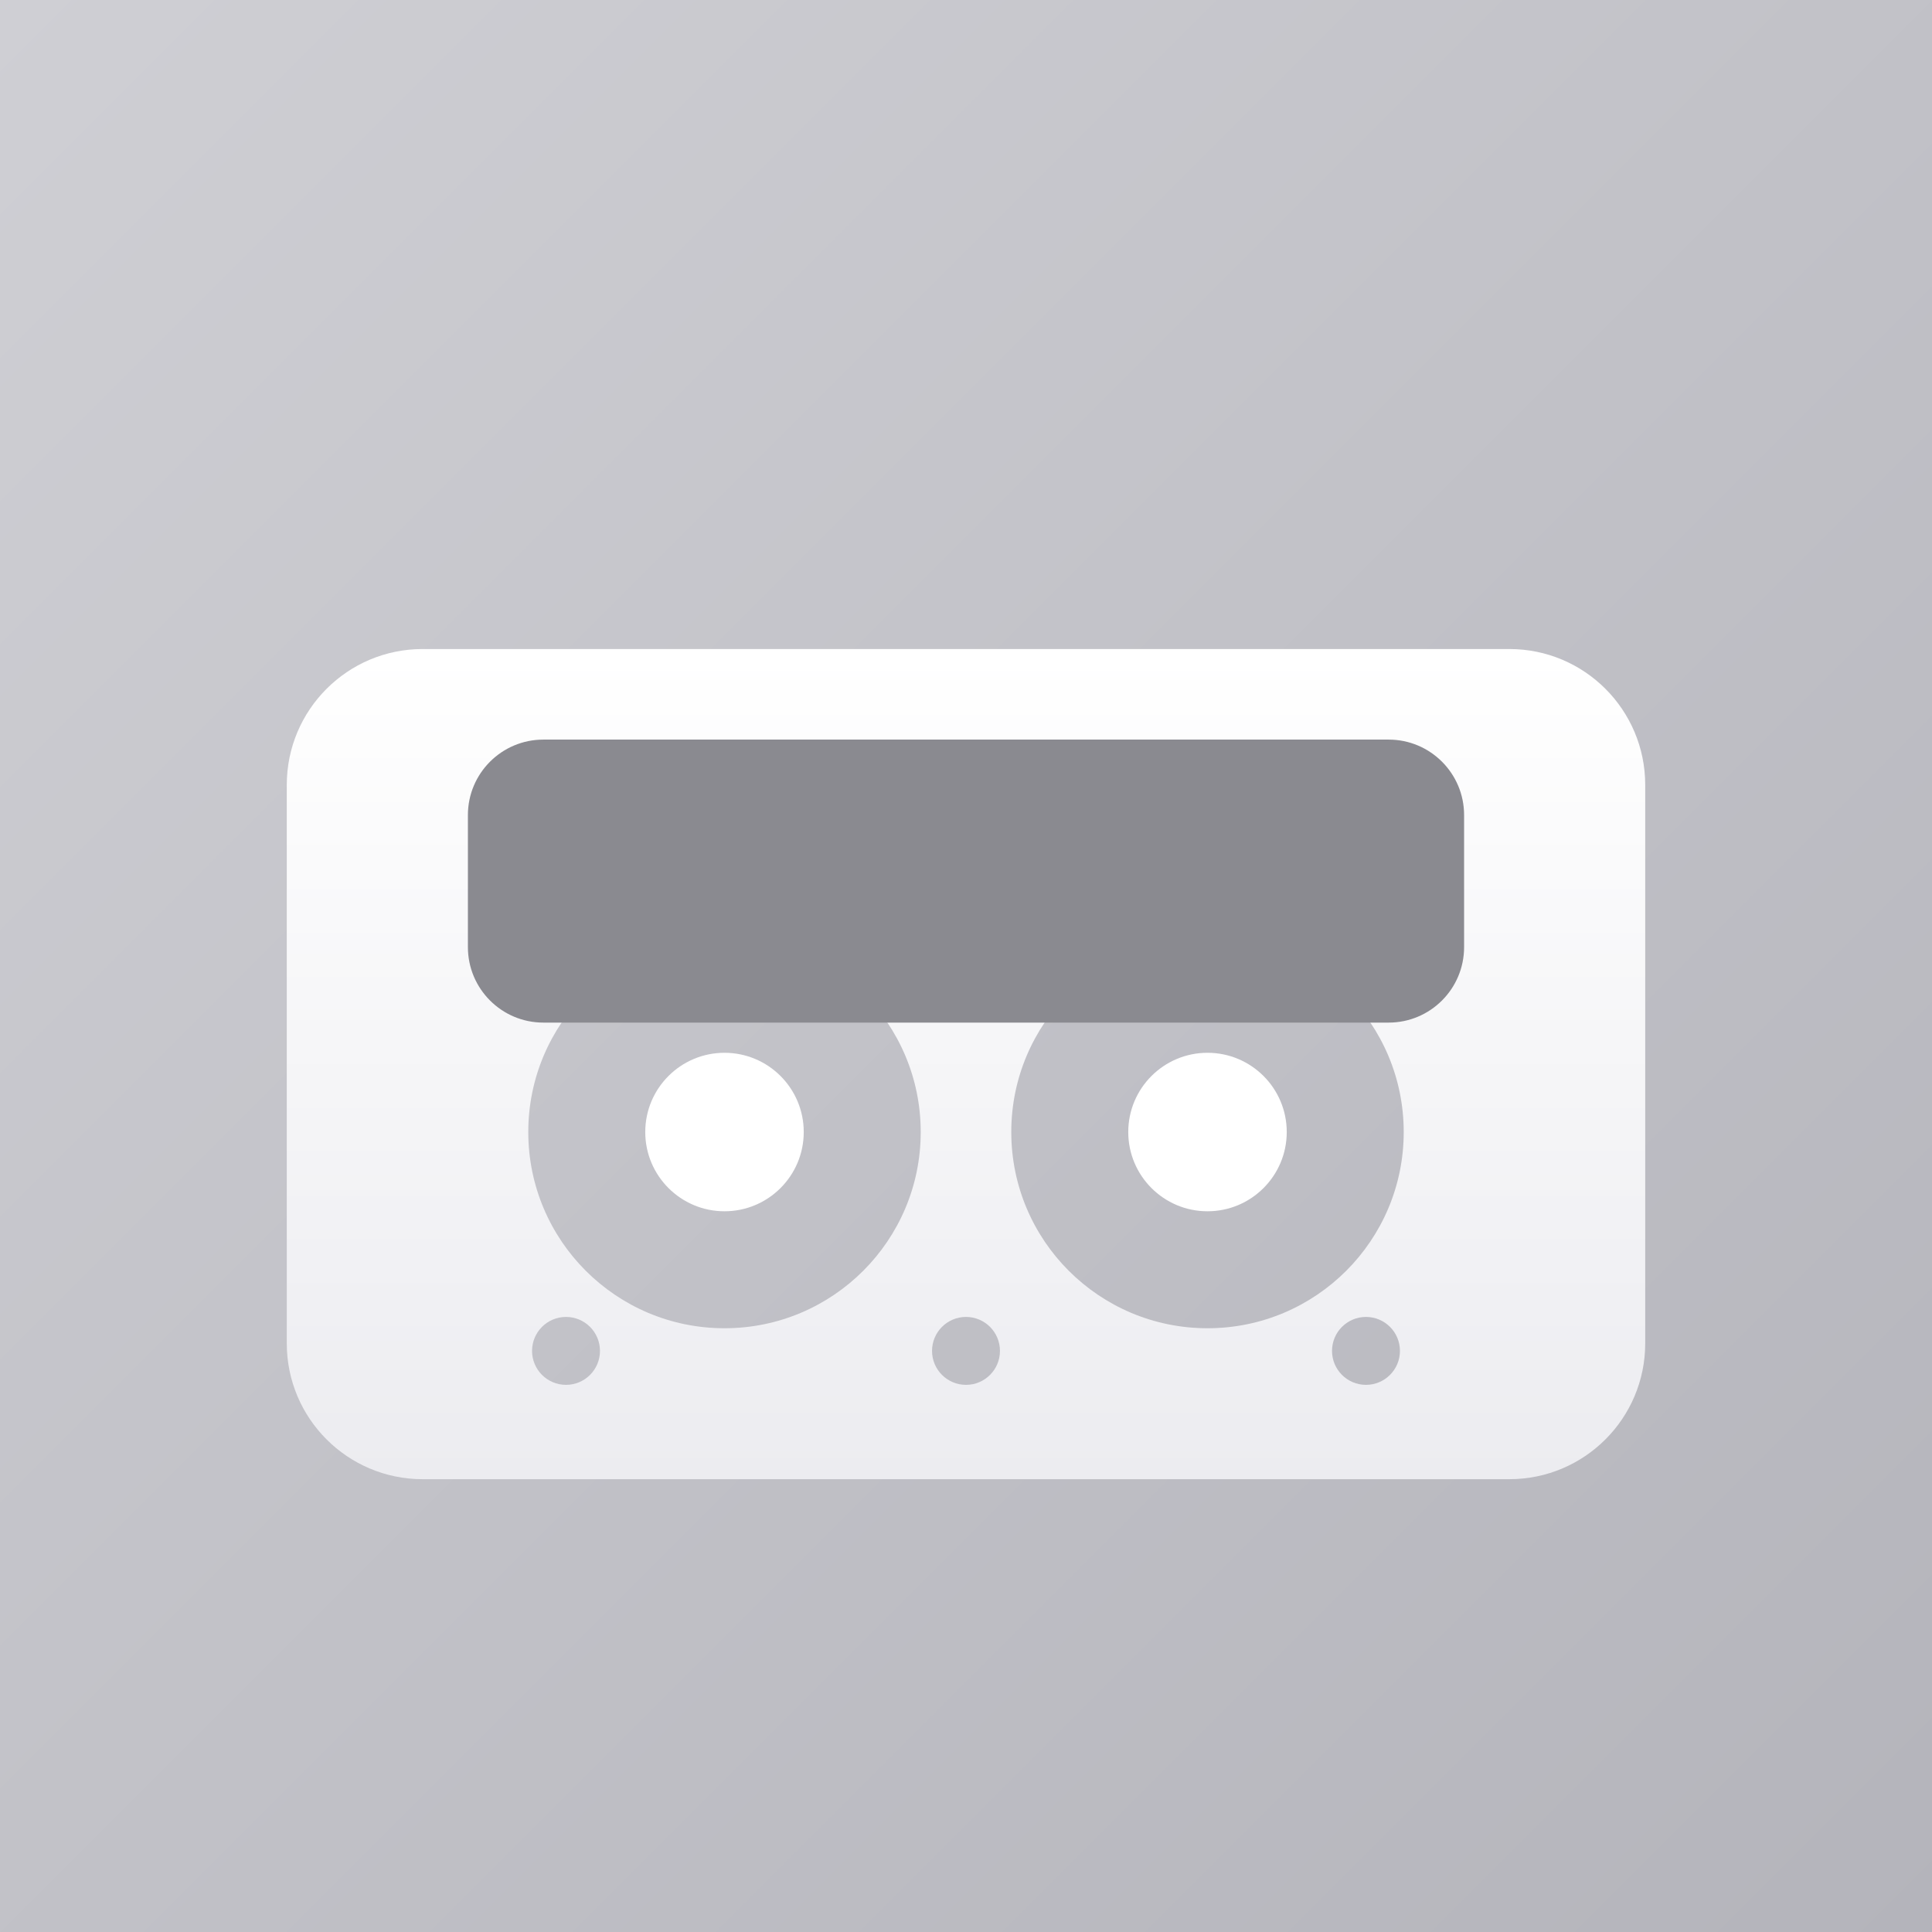
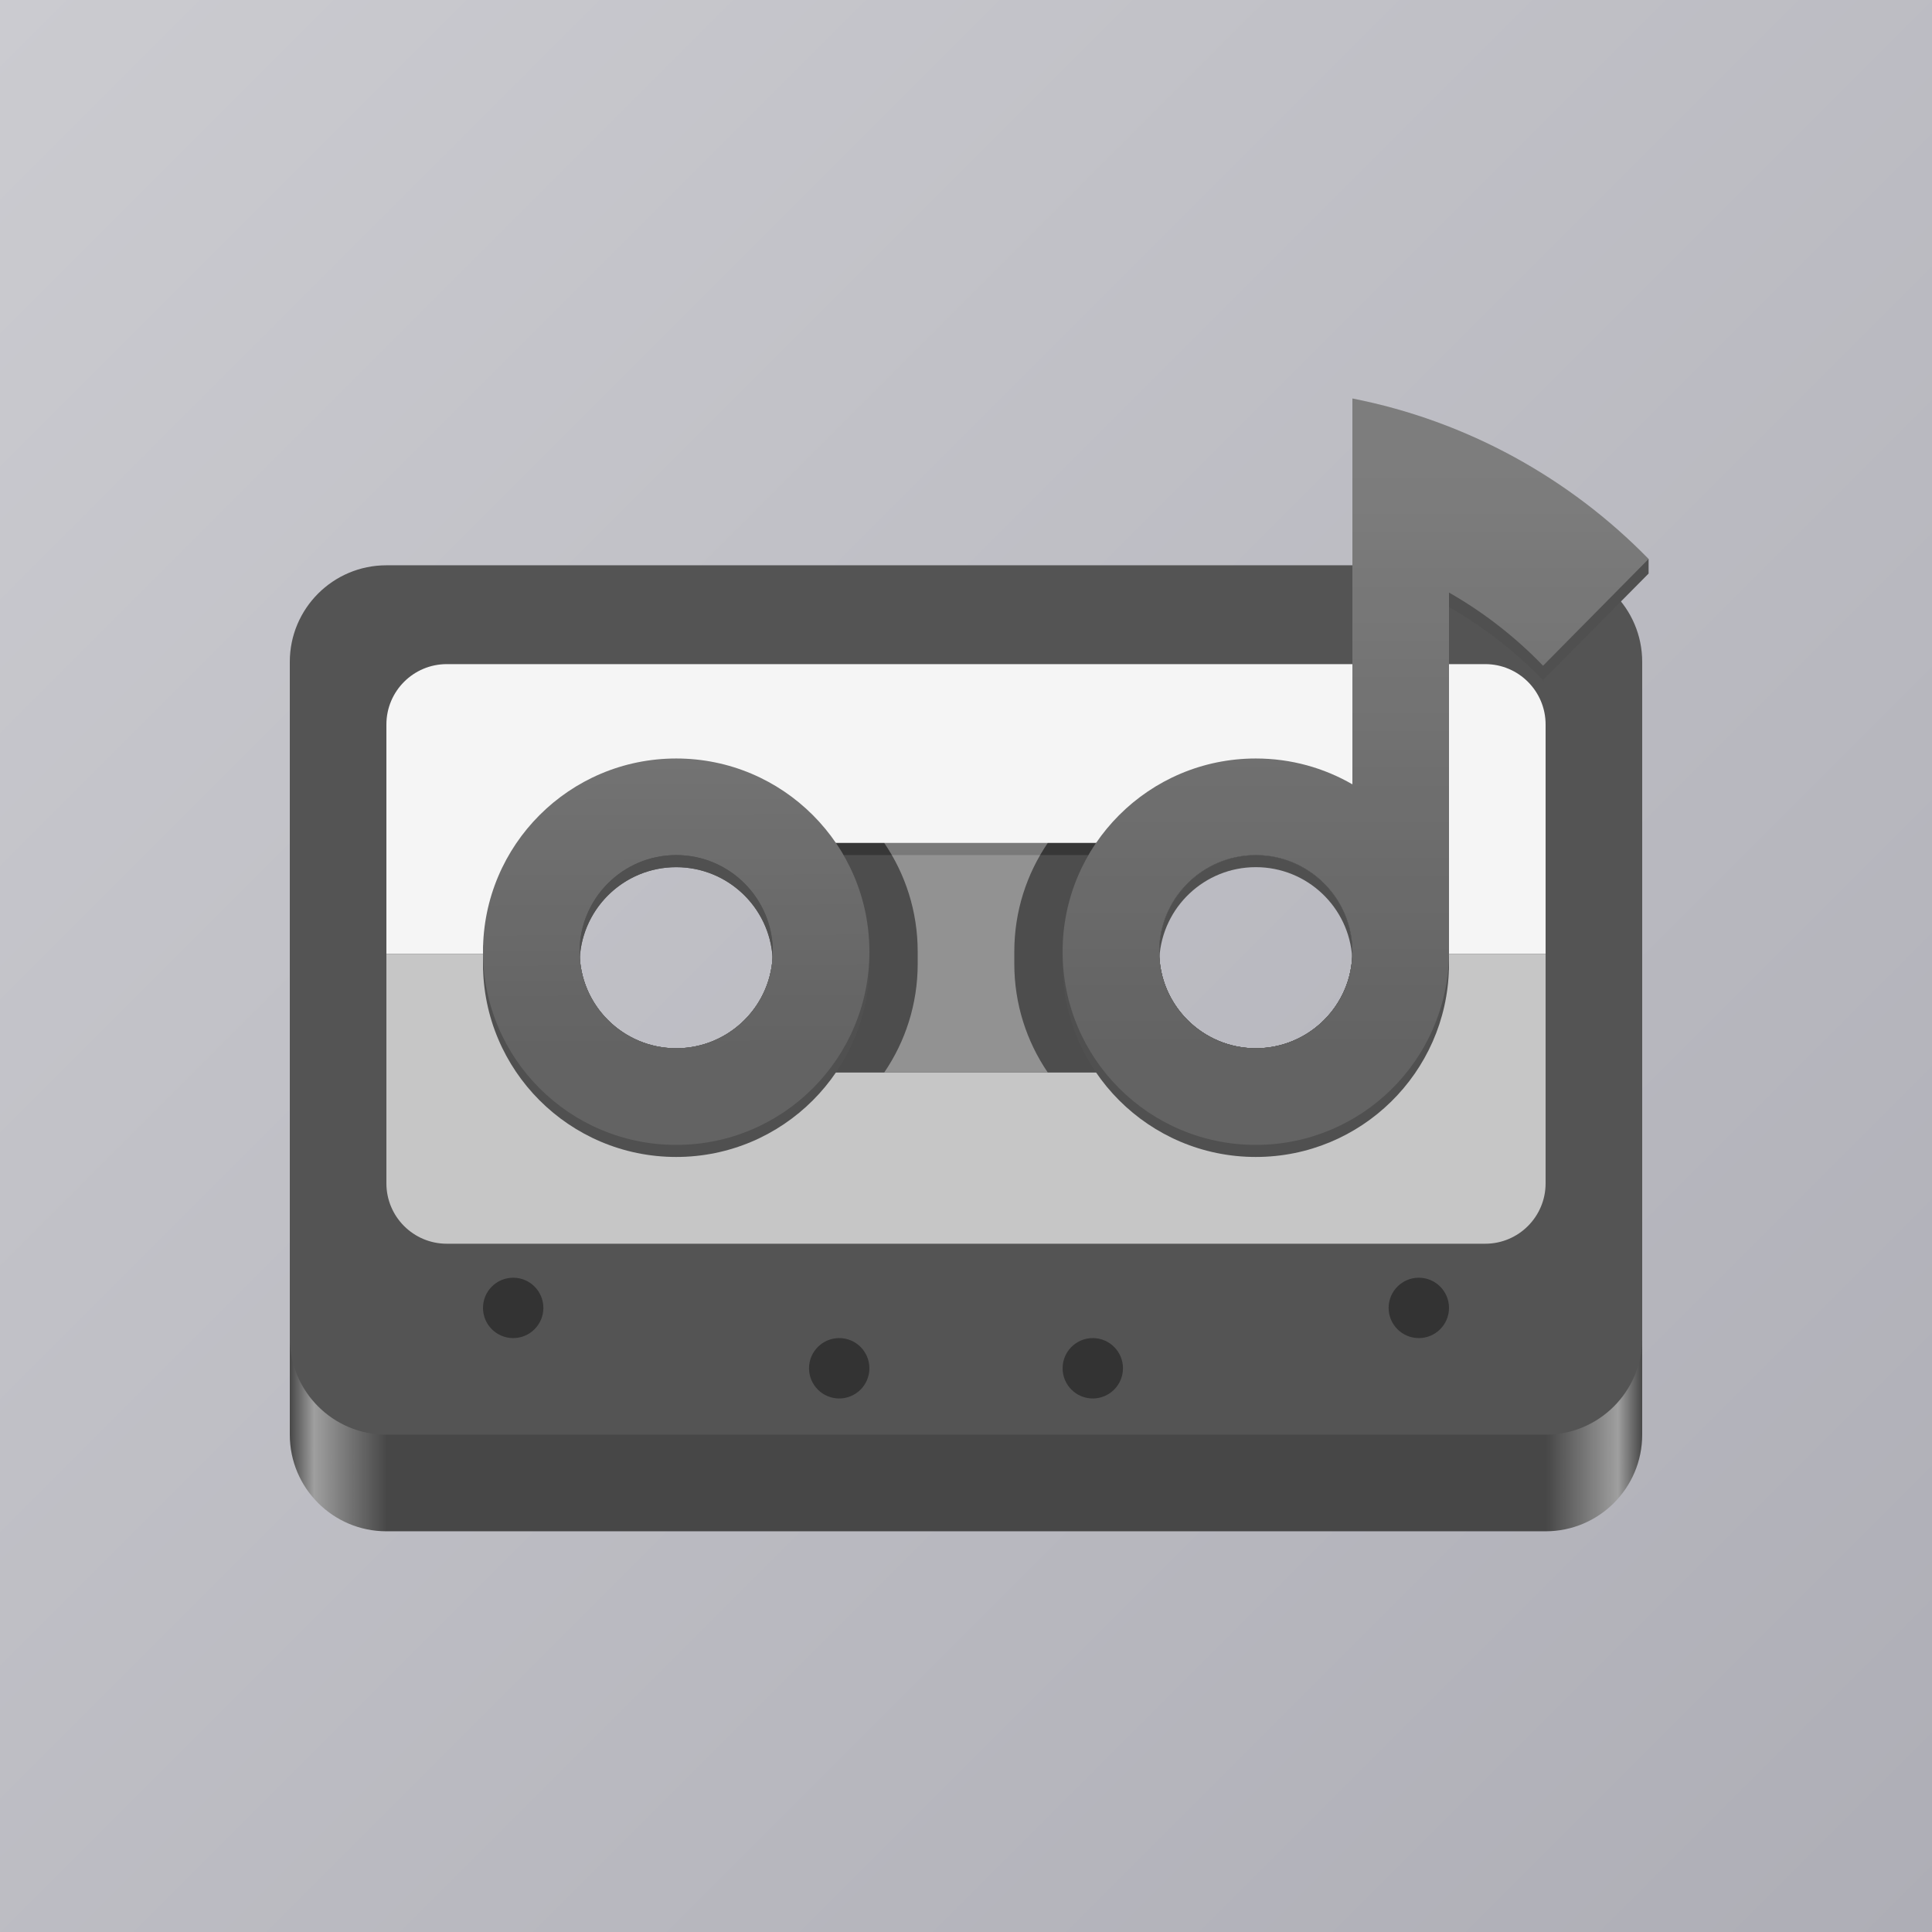
<svg xmlns="http://www.w3.org/2000/svg" width="1024" height="1024" viewBox="0 0 1024 1024" fill="none">
  <defs>
    <linearGradient id="bg" gradientUnits="userSpaceOnUse" x1="0" y1="0" x2="1024" y2="1024">
-       <stop offset="0" stop-color="#cfcfd4" />
-       <stop offset="1" stop-color="#b4b4bb" />
+       <stop offset="0" stop-color="#CBCBD0" />
+       <stop offset="1" stop-color="#AEAEB6" />
    </linearGradient>
-     <linearGradient id="body" gradientUnits="userSpaceOnUse" x1="512" y1="344" x2="512" y2="784">
-       <stop offset="0" stop-color="#ffffff" />
-       <stop offset="1" stop-color="#ececf0" />
-     </linearGradient>
-     <mask id="holes">
-       <rect width="1024" height="1024" fill="#ffffff" />
-       <circle cx="384" cy="600" r="104" fill="#000000" />
-       <circle cx="640" cy="600" r="104" fill="#000000" />
-       <circle cx="300" cy="716" r="18" fill="#000000" />
-       <circle cx="512" cy="716" r="18" fill="#000000" />
-       <circle cx="724" cy="716" r="18" fill="#000000" />
-     </mask>
+     <filter id="mono" color-interpolation-filters="sRGB">
+       <feColorMatrix type="saturate" values="0" />
+     </filter>
  </defs>
  <rect width="1024" height="1024" fill="url(#bg)" />
-   <g mask="url(#holes)">
-     <rect x="152" y="344" width="720" height="440" rx="72" fill="url(#body)" />
+   <g transform="translate(512 512) scale(6.4) translate(-64 -64)" filter="url(#mono)">
+     <path fill-rule="evenodd" clip-rule="evenodd" d="M16 34.815C11.582 34.815 8 38.396 8 42.815V102.815C8 107.233 11.582 110.815 16 110.815H112C116.418 110.815 120 107.233 120 102.815V42.815C120 38.396 116.418 34.815 112 34.815H16ZM40 70.815C44.418 70.815 48 67.233 48 62.815C48 58.396 44.418 54.815 40 54.815C35.582 54.815 32 58.396 32 62.815C32 67.233 35.582 70.815 40 70.815ZM88 70.815C92.418 70.815 96 67.233 96 62.815C96 58.396 92.418 54.815 88 54.815C83.582 54.815 80 58.396 80 62.815C80 67.233 83.582 70.815 88 70.815Z" fill="url(#paint0_linear_12_4)" id="path1" />
+     <path fill-rule="evenodd" clip-rule="evenodd" d="M16 30.815C11.582 30.815 8 34.396 8 38.815V94.815C8 99.233 11.582 102.815 16 102.815H112C116.418 102.815 120 99.233 120 94.815V38.815C120 34.396 116.418 30.815 112 30.815H16ZM40 70.815C44.418 70.815 48 67.233 48 62.815C48 58.396 44.418 54.815 40 54.815C35.582 54.815 32 58.396 32 62.815C32 67.233 35.582 70.815 40 70.815ZM88 70.815C92.418 70.815 96 67.233 96 62.815C96 58.396 92.418 54.815 88 54.815C83.582 54.815 80 58.396 80 62.815C80 67.233 83.582 70.815 88 70.815Z" fill="#606060" id="path2" style="fill:#545454;fill-opacity:1" />
+     <g id="g3">
+       <path d="M21 39C18.239 39 16 41.239 16 44V63H24.005C24.171 57.899 28.359 53.815 33.5 53.815H94.5C99.641 53.815 103.829 57.899 103.995 63H112V44C112 41.239 109.761 39 107 39H21Z" fill="#F5F5F5" id="path3" />
+     </g>
+     <path d="M24.005 63C24.002 63.105 24 63.209 24 63.315C24 68.561 28.253 72.815 33.5 72.815H94.5C99.747 72.815 104 68.561 104 63.315C104 63.209 103.998 63.105 103.995 63L112 63V82C112 84.761 109.761 87 107 87H21C18.239 87 16 84.761 16 82V63L24.005 63Z" fill="#FCCA00" id="path4" />
+     <g id="g4">
+       <circle cx="101.5" cy="92.315" r="2.5" fill="#535353" id="circle4" style="fill:#333333" />
+     </g>
+     <g id="g5">
+       <circle cx="53.5" cy="97.315" r="2.5" fill="#535353" id="circle5" style="fill:#333333" />
+     </g>
+     <g id="g6">
+       <circle cx="74.5" cy="97.315" r="2.5" fill="#535353" id="circle6" style="fill:#333333" />
+     </g>
+     <g id="g7">
+       <circle cx="26.5" cy="92.315" r="2.5" fill="#535353" id="circle7" style="fill:#333333" />
+     </g>
+     <path fill-rule="evenodd" clip-rule="evenodd" d="M24 63.315C24 58.068 28.253 53.815 33.5 53.815H94.5C99.747 53.815 104 58.068 104 63.315C104 68.561 99.747 72.815 94.5 72.815H33.5C28.253 72.815 24 68.561 24 63.315ZM96 62.815C96 67.233 92.418 70.815 88 70.815C83.582 70.815 80 67.233 80 62.815C80 58.396 83.582 54.815 88 54.815C92.418 54.815 96 58.396 96 62.815ZM40 70.815C44.418 70.815 48 67.233 48 62.815C48 58.396 44.418 54.815 40 54.815C35.582 54.815 32 58.396 32 62.815C32 67.233 35.582 70.815 40 70.815Z" fill="#929292" id="path7" />
+     <path fill-rule="evenodd" clip-rule="evenodd" d="M57.231 53.815H33.5C28.253 53.815 24 58.068 24 63.315C24 68.561 28.253 72.815 33.5 72.815H57.231C58.978 70.25 60 67.152 60 63.815V62.815C60 59.477 58.978 56.379 57.231 53.815ZM48 62.815C48 67.233 44.418 70.815 40 70.815C35.582 70.815 32 67.233 32 62.815C32 58.396 35.582 54.815 40 54.815C44.418 54.815 48 58.396 48 62.815Z" fill="#6C6C6C" id="path8" style="fill:#4d4d4d" />
+     <path fill-rule="evenodd" clip-rule="evenodd" d="M104 63.315C104 58.068 99.747 53.815 94.5 53.815H70.769C69.022 56.379 68 59.477 68 62.815V63.815C68 67.152 69.022 70.25 70.769 72.815H94.5C99.747 72.815 104 68.561 104 63.315ZM96 62.815C96 67.233 92.418 70.815 88 70.815C83.582 70.815 80 67.233 80 62.815C80 58.396 83.582 54.815 88 54.815C92.418 54.815 96 58.396 96 62.815Z" fill="#6C6C6C" id="path9" style="fill:#4d4d4d" />
+     <g style="mix-blend-mode:soft-light" id="g10">
+       <path d="M74.769 53.815H53.231C53.452 54.14 53.662 54.473 53.859 54.815H74.141C74.338 54.473 74.548 54.14 74.769 53.815Z" fill="#4D4D4D" id="path10" />
+     </g>
+     <path d="M111.784 40.326L111.829 40.372L111.804 40.396L111.784 40.326Z" fill="#BE3519" id="path11" />
+     <path fill-rule="evenodd" clip-rule="evenodd" d="M120.53 31.5L111.784 40.326C109.498 37.963 106.878 35.924 104 34.287V64.161L103.996 64.162C103.812 72.838 96.721 79.815 88 79.815C79.163 79.815 72 72.651 72 63.815C72 54.978 79.163 47.815 88 47.815C90.914 47.815 93.647 48.594 96 49.955L96 20.815H104V32.587C113.693 30.969 120.53 30.28 120.53 30.28V31.5ZM88 70.815C92.418 70.815 96 67.233 96 62.815C96 58.396 92.418 54.815 88 54.815C83.582 54.815 80 58.396 80 62.815C80 67.233 83.582 70.815 88 70.815Z" fill="#BE3519" id="path12" />
+     <path fill-rule="evenodd" clip-rule="evenodd" d="M96 17C105.52 18.872 114.01 23.615 120.53 30.29L111.79 39.131C109.503 36.761 106.881 34.716 104 33.072V63.161L103.996 63.162C103.812 71.838 96.721 78.815 88 78.815C79.163 78.815 72 71.651 72 62.815C72 53.978 79.163 46.815 88 46.815C90.914 46.815 93.647 47.594 96 48.955L96 17ZM88 70.815C92.418 70.815 96 67.233 96 62.815C96 58.396 92.418 54.815 88 54.815C83.582 54.815 80 58.396 80 62.815C80 67.233 83.582 70.815 88 70.815Z" fill="url(#paint1_linear_12_4)" id="path13" />
+     <path fill-rule="evenodd" clip-rule="evenodd" d="M40 79.815C48.837 79.815 56 72.651 56 63.815C56 54.978 48.837 47.815 40 47.815C31.163 47.815 24 54.978 24 63.815C24 72.651 31.163 79.815 40 79.815ZM40 71.815C44.418 71.815 48 68.233 48 63.815C48 59.396 44.418 55.815 40 55.815C35.582 55.815 32 59.396 32 63.815C32 68.233 35.582 71.815 40 71.815Z" fill="#BE3519" id="path14" />
+     <path fill-rule="evenodd" clip-rule="evenodd" d="M40 78.815C48.837 78.815 56 71.651 56 62.815C56 53.978 48.837 46.815 40 46.815C31.163 46.815 24 53.978 24 62.815C24 71.651 31.163 78.815 40 78.815ZM40 70.815C44.418 70.815 48 67.233 48 62.815C48 58.396 44.418 54.815 40 54.815C35.582 54.815 32 58.396 32 62.815C32 67.233 35.582 70.815 40 70.815Z" fill="url(#paint2_linear_12_4)" id="path15" />
+     <path d="M47.985 63.315C47.995 63.149 48 62.983 48 62.815C48 58.396 44.418 54.815 40 54.815C35.582 54.815 32 58.396 32 62.815C32 62.983 32.005 63.149 32.015 63.315C32.273 59.129 35.75 55.815 40 55.815C44.25 55.815 47.727 59.129 47.985 63.315Z" fill="#BE3519" id="path16" />
+     <path d="M95.985 63.315C95.995 63.149 96 62.983 96 62.815C96 58.396 92.418 54.815 88 54.815C83.582 54.815 80 58.396 80 62.815C80 62.983 80.005 63.149 80.015 63.315C80.273 59.129 83.75 55.815 88 55.815C92.25 55.815 95.727 59.129 95.985 63.315Z" fill="#BE3519" id="path17" />
+     <defs id="defs35">
+       <linearGradient id="paint0_linear_12_4" x1="8" y1="110.815" x2="120" y2="110.815" gradientUnits="userSpaceOnUse">
+         <stop stop-color="#545454" id="stop26" offset="0" style="stop-color:#474747;stop-opacity:1;" />
+         <stop offset="0.018" stop-color="#9F9F9F" id="stop27" />
+         <stop offset="0.072" stop-color="#545454" id="stop28" style="stop-color:#474747;stop-opacity:1;" />
+         <stop offset="0.929" stop-color="#545454" id="stop29" style="stop-color:#474747;stop-opacity:1;" />
+         <stop offset="0.982" stop-color="#9F9F9F" id="stop30" />
+         <stop offset="1" stop-color="#545454" id="stop31" style="stop-color:#474747;stop-opacity:1;" />
+       </linearGradient>
+       <linearGradient id="paint1_linear_12_4" x1="96.001" y1="22.815" x2="96.001" y2="70.815" gradientUnits="userSpaceOnUse">
+         <stop stop-color="#FF5D3D" id="stop32" />
+         <stop offset="1" stop-color="#FC3D17" id="stop33" />
+       </linearGradient>
+       <linearGradient id="paint2_linear_12_4" x1="40" y1="30.815" x2="40.097" y2="70.814" gradientUnits="userSpaceOnUse">
+         <stop stop-color="#FF5D3D" id="stop34" />
+         <stop offset="1" stop-color="#FC3D17" id="stop35" />
+       </linearGradient>
+     </defs>
  </g>
-   <circle cx="384" cy="600" r="42" fill="#ffffff" />
-   <circle cx="640" cy="600" r="42" fill="#ffffff" />
-   <rect x="248" y="392" width="528" height="150" rx="40" fill="#8a8a90" />
</svg>
